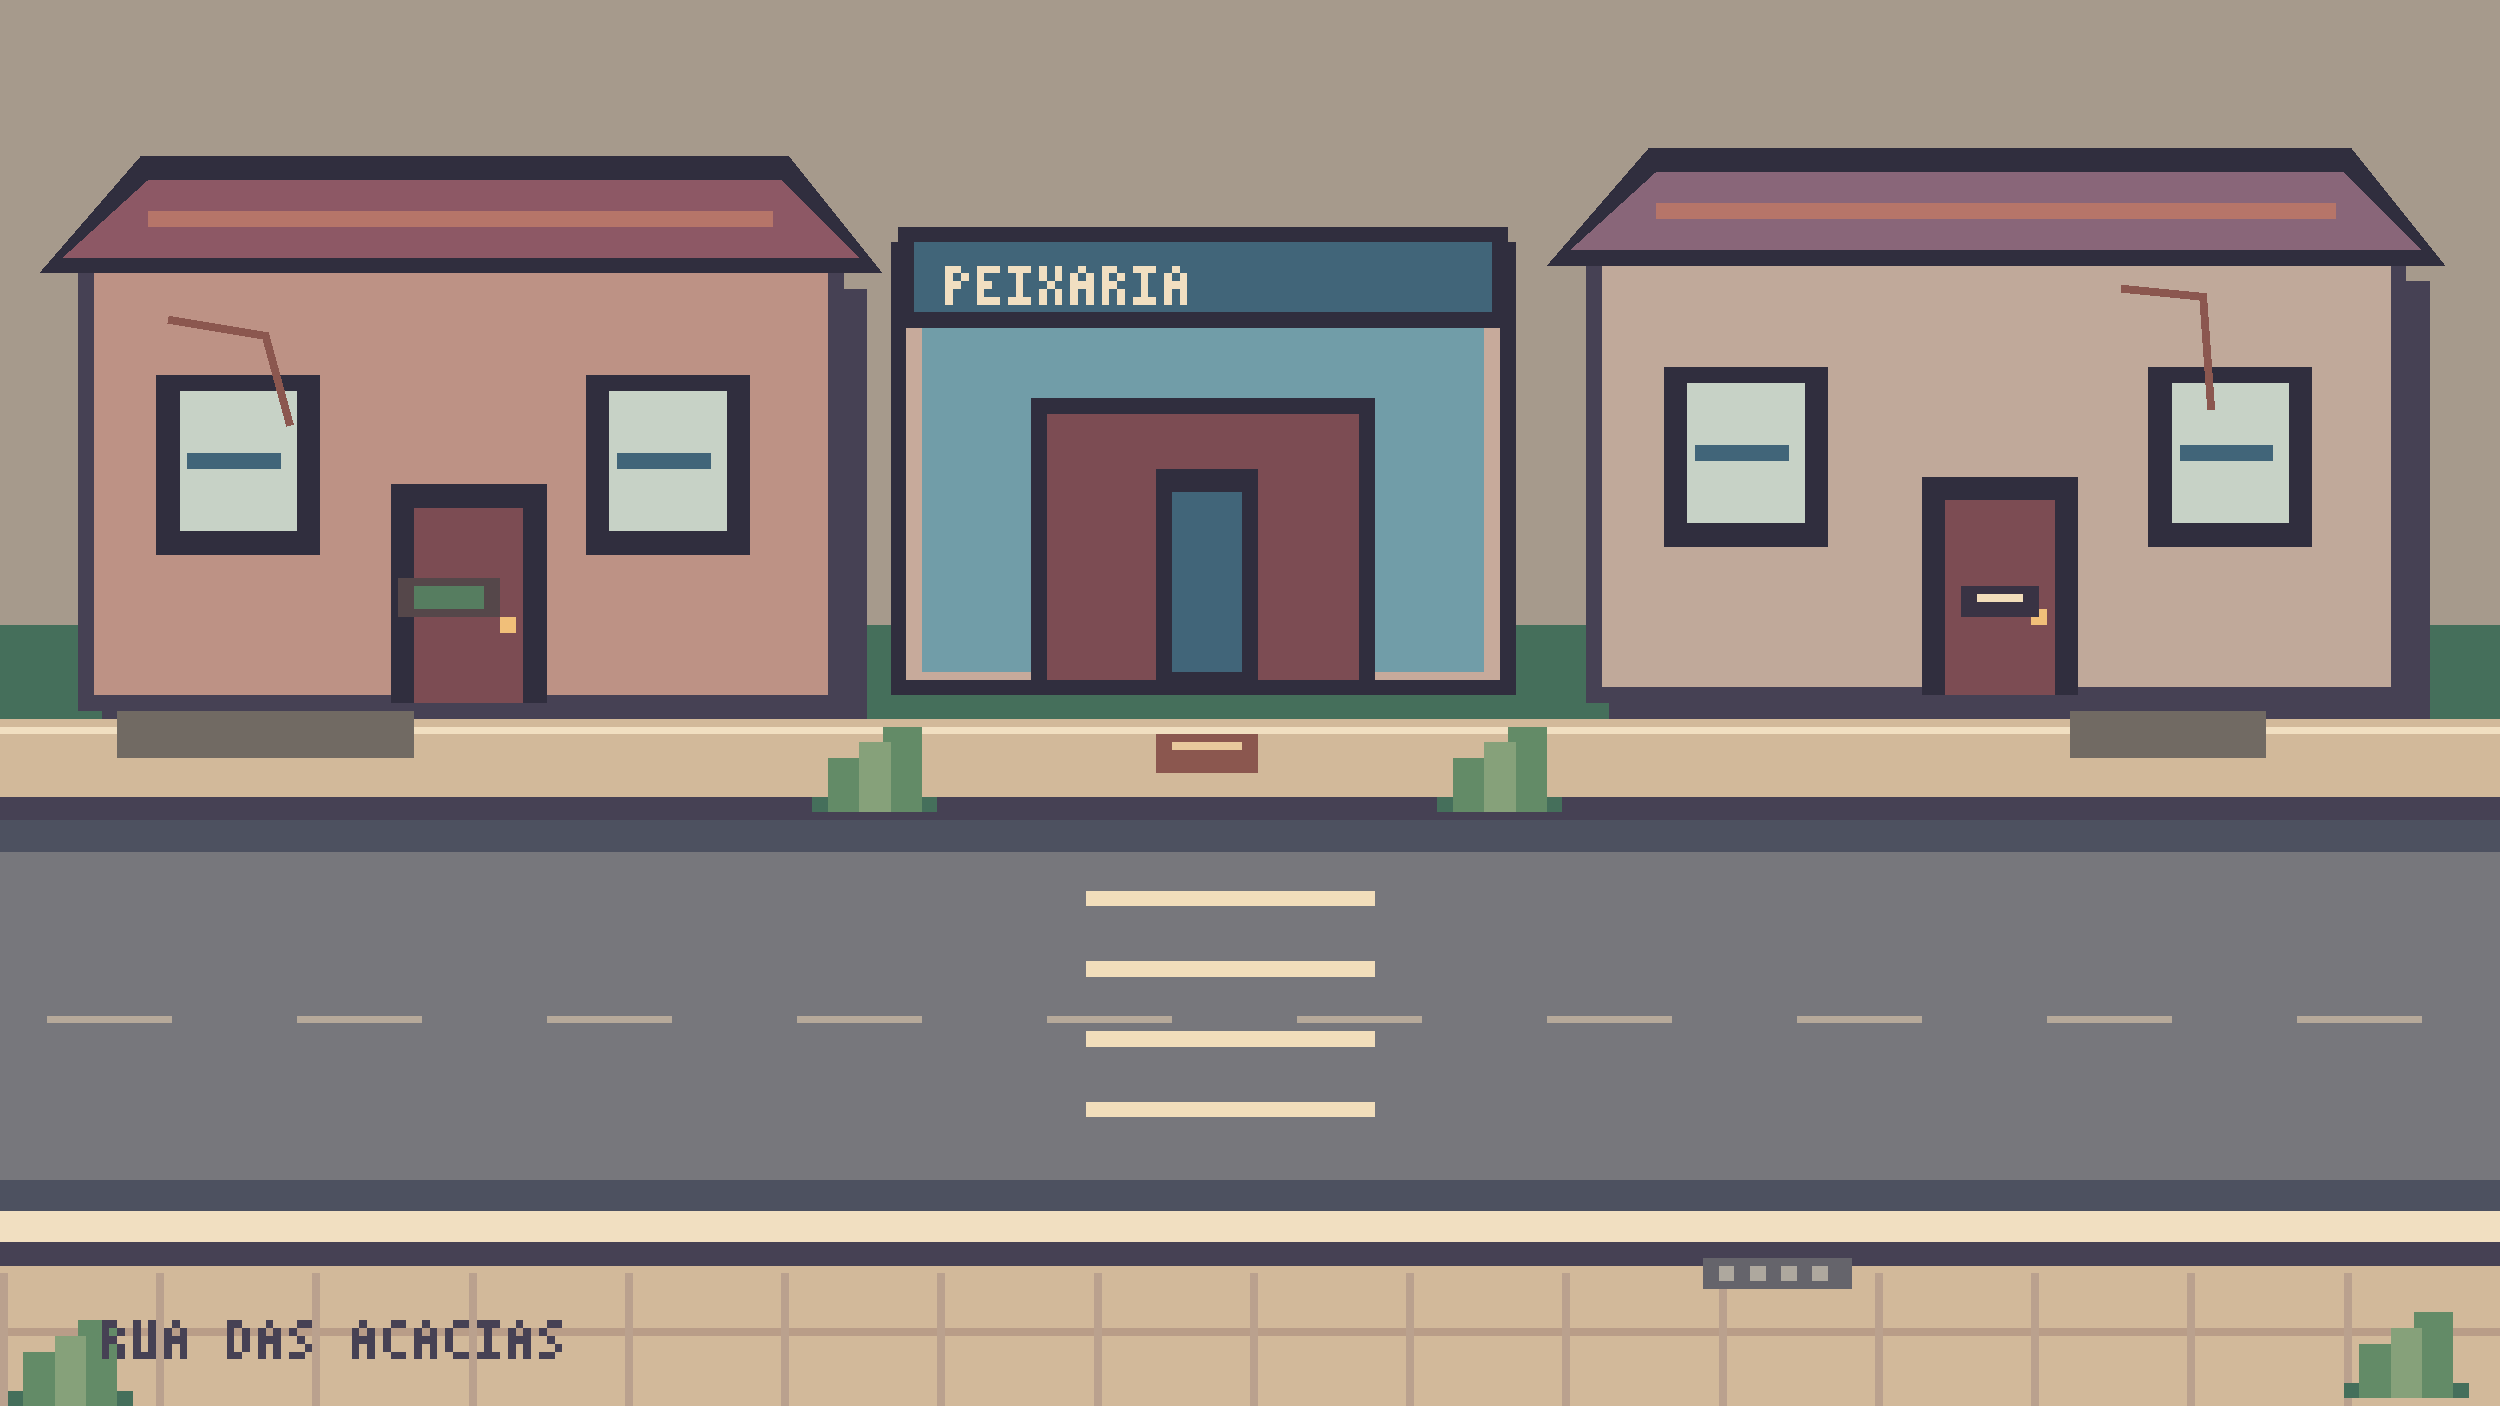
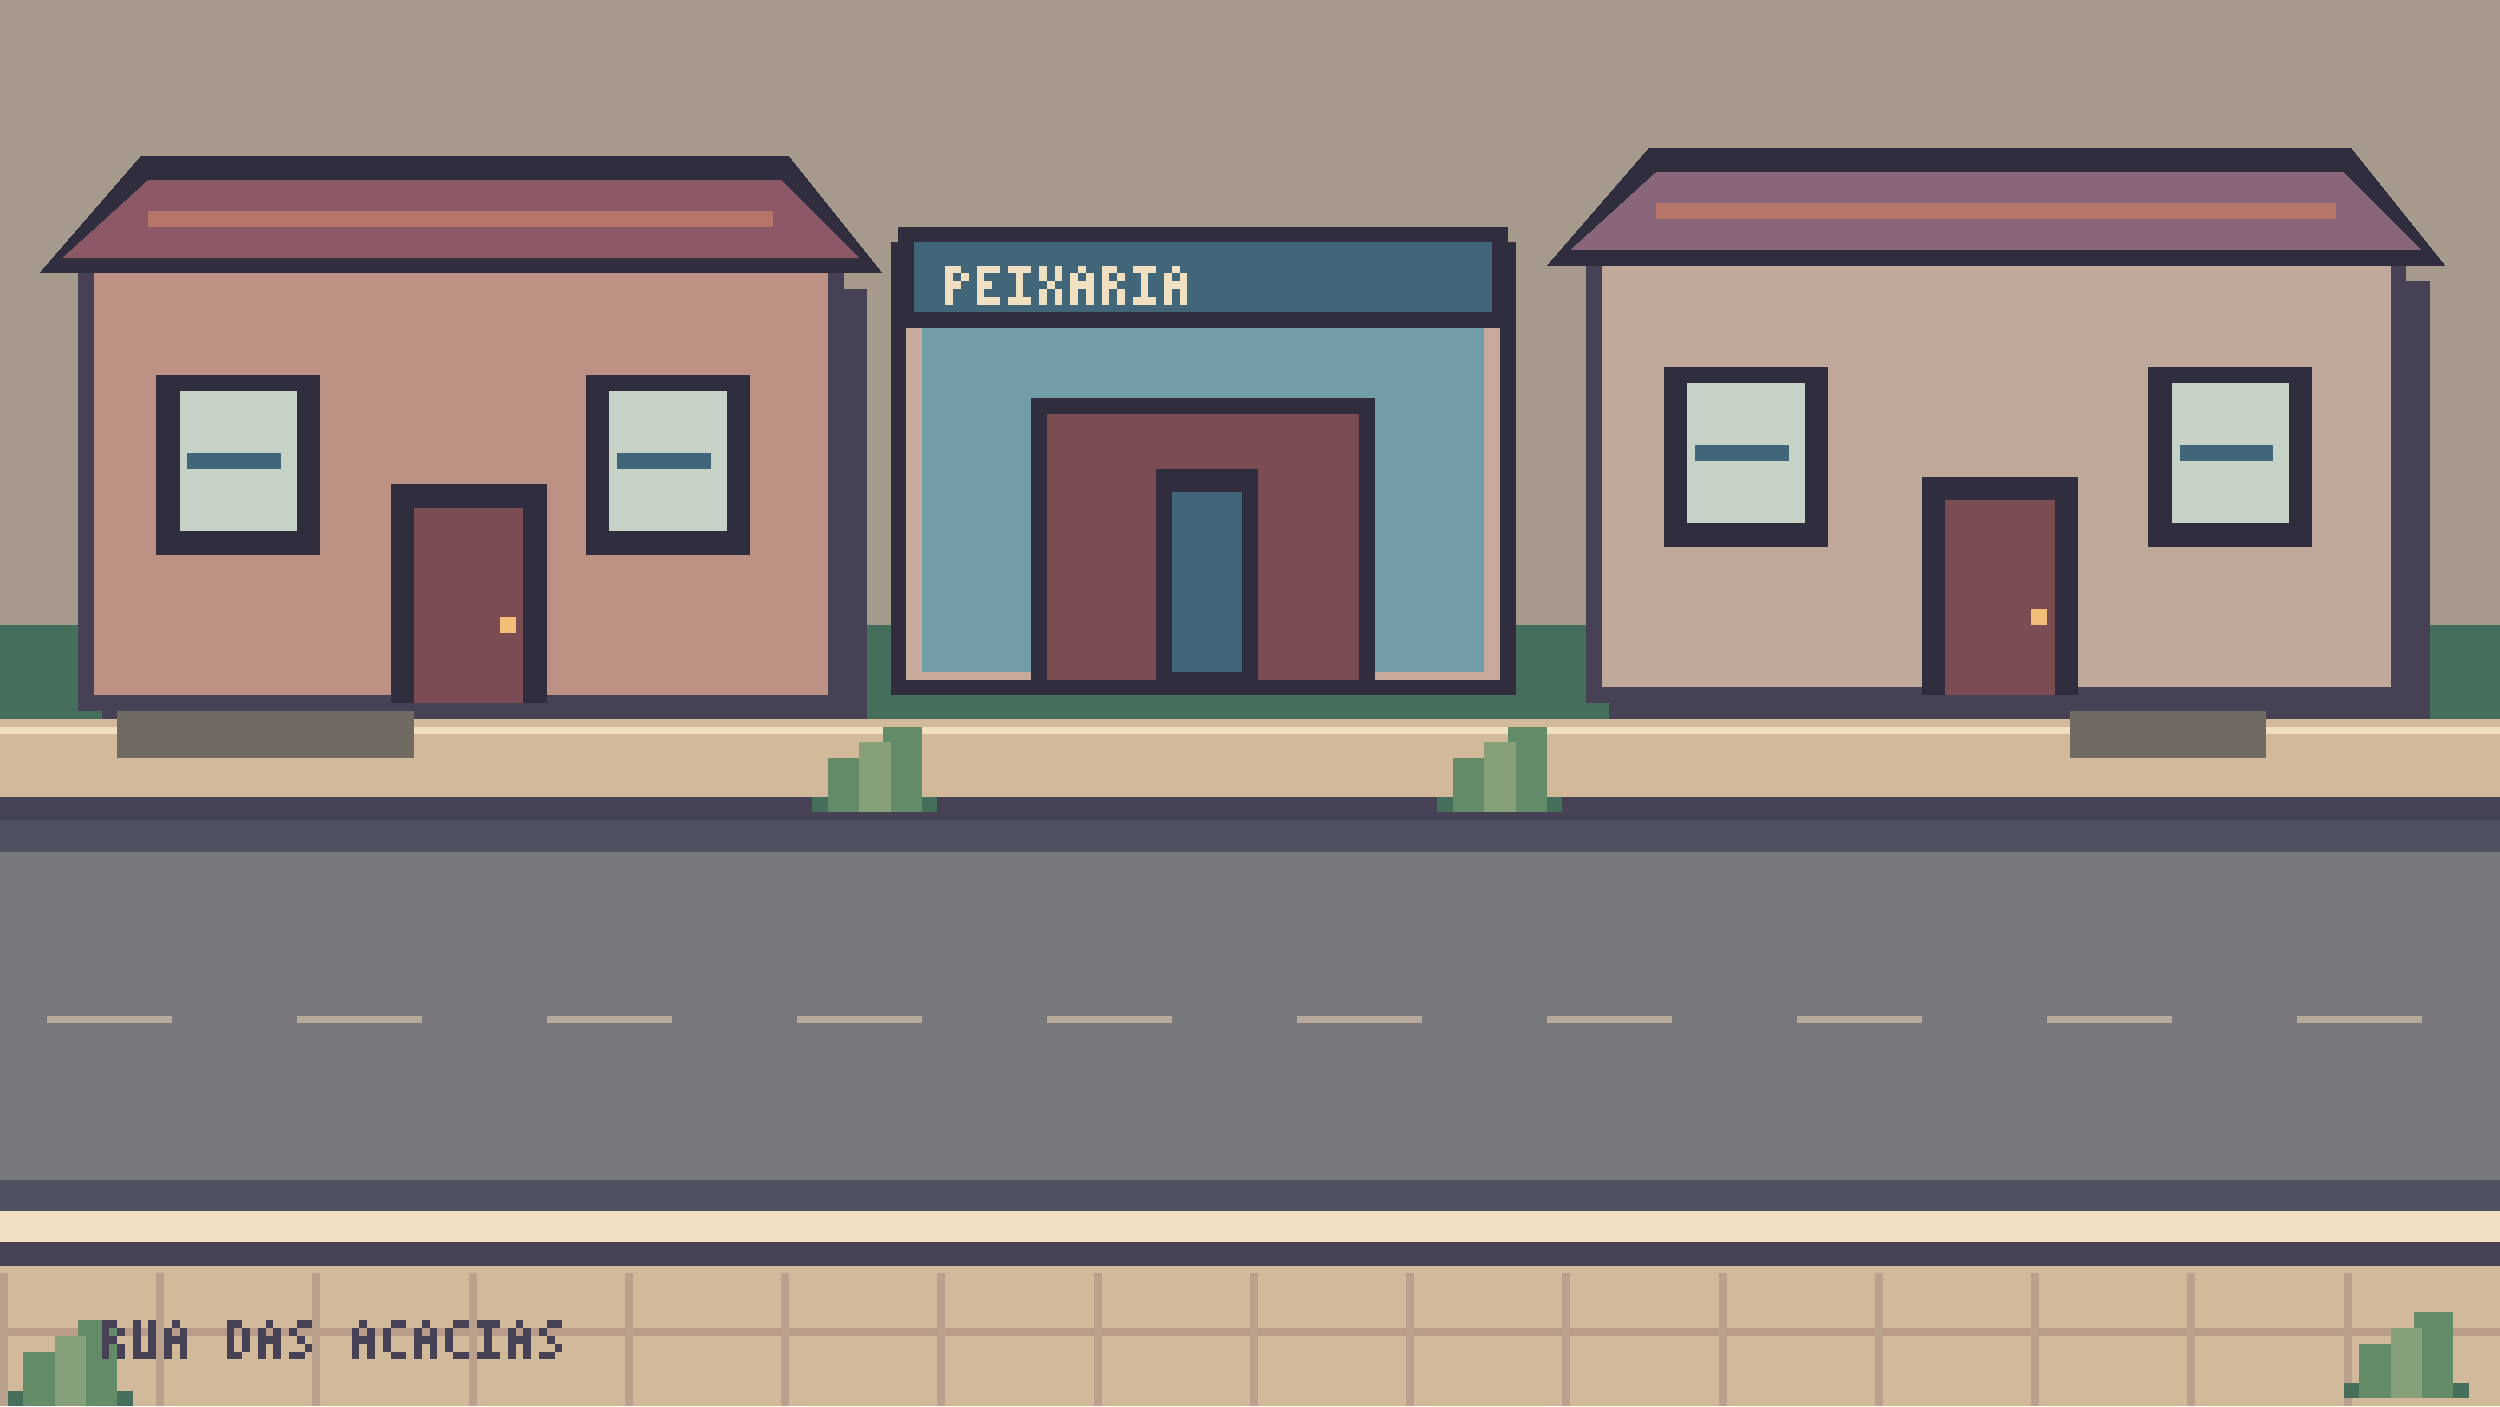
<svg xmlns="http://www.w3.org/2000/svg" width="960" height="540" viewBox="0 0 320 180" shape-rendering="crispEdges">
  <rect x="0" y="0" width="320" height="180" fill="#bfa287" />
  <rect x="0" y="0" width="320" height="105" fill="#a69a8c" />
  <rect x="0" y="80" width="320" height="20" fill="#456f5b" />
  <rect x="13" y="37" width="98" height="62" fill="#464154" />
  <rect x="10" y="33" width="98" height="58" fill="#464154" />
  <rect x="12" y="35" width="94" height="54" fill="#bd9285" />
  <polygon points="5,35 18,20 101,20 113,35" fill="#302e3e" />
  <polygon points="8,33 19,23 100,23 110,33" fill="#8d5865" />
  <rect x="19" y="27" width="80" height="2" fill="#b67569" />
  <rect x="20" y="48" width="21" height="23" fill="#302e3e" />
  <rect x="23" y="50" width="15" height="18" fill="#c7d2c6" />
  <rect x="75" y="48" width="21" height="23" fill="#302e3e" />
  <rect x="78" y="50" width="15" height="18" fill="#c7d2c6" />
  <rect x="24" y="58" width="12" height="2" fill="#416579" />
  <rect x="79" y="58" width="12" height="2" fill="#416579" />
  <rect x="50" y="62" width="20" height="28" fill="#302e3e" />
  <rect x="53" y="65" width="14" height="25" fill="#7c4c53" />
  <rect x="64" y="79" width="2" height="2" fill="#f1bf79" />
  <rect x="206" y="36" width="105" height="62" fill="#464154" />
  <rect x="203" y="32" width="105" height="58" fill="#464154" />
  <rect x="205" y="34" width="101" height="54" fill="#c0a99a" />
  <polygon points="198,34 211,19 301,19 313,34" fill="#302e3e" />
  <polygon points="201,32 212,22 300,22 310,32" fill="#896679" />
  <rect x="212" y="26" width="87" height="2" fill="#b67569" />
  <rect x="213" y="47" width="21" height="23" fill="#302e3e" />
  <rect x="216" y="49" width="15" height="18" fill="#c7d2c6" />
  <rect x="275" y="47" width="21" height="23" fill="#302e3e" />
  <rect x="278" y="49" width="15" height="18" fill="#c7d2c6" />
  <rect x="217" y="57" width="12" height="2" fill="#416579" />
  <rect x="279" y="57" width="12" height="2" fill="#416579" />
  <rect x="246" y="61" width="20" height="28" fill="#302e3e" />
  <rect x="249" y="64" width="14" height="25" fill="#7c4c53" />
  <rect x="260" y="78" width="2" height="2" fill="#f1bf79" />
  <rect x="114" y="31" width="80" height="58" fill="#302e3e" />
  <rect x="116" y="33" width="76" height="54" fill="#c7aa9b" />
  <rect x="118" y="35" width="72" height="51" fill="#719da8" />
  <rect x="115" y="29" width="78" height="13" fill="#302e3e" />
  <rect x="117" y="31" width="74" height="9" fill="#416579" />
  <rect x="121" y="34" width="1" height="1" fill="#f1dfc1" />
  <rect x="122" y="34" width="1" height="1" fill="#f1dfc1" />
  <rect x="121" y="35" width="1" height="1" fill="#f1dfc1" />
  <rect x="123" y="35" width="1" height="1" fill="#f1dfc1" />
  <rect x="121" y="36" width="1" height="1" fill="#f1dfc1" />
  <rect x="122" y="36" width="1" height="1" fill="#f1dfc1" />
  <rect x="121" y="37" width="1" height="1" fill="#f1dfc1" />
  <rect x="121" y="38" width="1" height="1" fill="#f1dfc1" />
  <rect x="125" y="34" width="1" height="1" fill="#f1dfc1" />
  <rect x="126" y="34" width="1" height="1" fill="#f1dfc1" />
  <rect x="127" y="34" width="1" height="1" fill="#f1dfc1" />
  <rect x="125" y="35" width="1" height="1" fill="#f1dfc1" />
  <rect x="125" y="36" width="1" height="1" fill="#f1dfc1" />
  <rect x="126" y="36" width="1" height="1" fill="#f1dfc1" />
  <rect x="125" y="37" width="1" height="1" fill="#f1dfc1" />
  <rect x="125" y="38" width="1" height="1" fill="#f1dfc1" />
  <rect x="126" y="38" width="1" height="1" fill="#f1dfc1" />
  <rect x="127" y="38" width="1" height="1" fill="#f1dfc1" />
  <rect x="129" y="34" width="1" height="1" fill="#f1dfc1" />
  <rect x="130" y="34" width="1" height="1" fill="#f1dfc1" />
  <rect x="131" y="34" width="1" height="1" fill="#f1dfc1" />
  <rect x="130" y="35" width="1" height="1" fill="#f1dfc1" />
  <rect x="130" y="36" width="1" height="1" fill="#f1dfc1" />
  <rect x="130" y="37" width="1" height="1" fill="#f1dfc1" />
  <rect x="129" y="38" width="1" height="1" fill="#f1dfc1" />
  <rect x="130" y="38" width="1" height="1" fill="#f1dfc1" />
  <rect x="131" y="38" width="1" height="1" fill="#f1dfc1" />
  <rect x="133" y="34" width="1" height="1" fill="#f1dfc1" />
  <rect x="135" y="34" width="1" height="1" fill="#f1dfc1" />
  <rect x="133" y="35" width="1" height="1" fill="#f1dfc1" />
  <rect x="135" y="35" width="1" height="1" fill="#f1dfc1" />
  <rect x="134" y="36" width="1" height="1" fill="#f1dfc1" />
  <rect x="133" y="37" width="1" height="1" fill="#f1dfc1" />
  <rect x="135" y="37" width="1" height="1" fill="#f1dfc1" />
  <rect x="133" y="38" width="1" height="1" fill="#f1dfc1" />
  <rect x="135" y="38" width="1" height="1" fill="#f1dfc1" />
  <rect x="138" y="34" width="1" height="1" fill="#f1dfc1" />
  <rect x="137" y="35" width="1" height="1" fill="#f1dfc1" />
  <rect x="139" y="35" width="1" height="1" fill="#f1dfc1" />
  <rect x="137" y="36" width="1" height="1" fill="#f1dfc1" />
  <rect x="138" y="36" width="1" height="1" fill="#f1dfc1" />
  <rect x="139" y="36" width="1" height="1" fill="#f1dfc1" />
  <rect x="137" y="37" width="1" height="1" fill="#f1dfc1" />
  <rect x="139" y="37" width="1" height="1" fill="#f1dfc1" />
  <rect x="137" y="38" width="1" height="1" fill="#f1dfc1" />
  <rect x="139" y="38" width="1" height="1" fill="#f1dfc1" />
  <rect x="141" y="34" width="1" height="1" fill="#f1dfc1" />
  <rect x="142" y="34" width="1" height="1" fill="#f1dfc1" />
  <rect x="141" y="35" width="1" height="1" fill="#f1dfc1" />
  <rect x="143" y="35" width="1" height="1" fill="#f1dfc1" />
  <rect x="141" y="36" width="1" height="1" fill="#f1dfc1" />
  <rect x="142" y="36" width="1" height="1" fill="#f1dfc1" />
  <rect x="141" y="37" width="1" height="1" fill="#f1dfc1" />
  <rect x="143" y="37" width="1" height="1" fill="#f1dfc1" />
  <rect x="141" y="38" width="1" height="1" fill="#f1dfc1" />
  <rect x="143" y="38" width="1" height="1" fill="#f1dfc1" />
  <rect x="145" y="34" width="1" height="1" fill="#f1dfc1" />
  <rect x="146" y="34" width="1" height="1" fill="#f1dfc1" />
  <rect x="147" y="34" width="1" height="1" fill="#f1dfc1" />
  <rect x="146" y="35" width="1" height="1" fill="#f1dfc1" />
  <rect x="146" y="36" width="1" height="1" fill="#f1dfc1" />
  <rect x="146" y="37" width="1" height="1" fill="#f1dfc1" />
  <rect x="145" y="38" width="1" height="1" fill="#f1dfc1" />
  <rect x="146" y="38" width="1" height="1" fill="#f1dfc1" />
  <rect x="147" y="38" width="1" height="1" fill="#f1dfc1" />
  <rect x="150" y="34" width="1" height="1" fill="#f1dfc1" />
  <rect x="149" y="35" width="1" height="1" fill="#f1dfc1" />
  <rect x="151" y="35" width="1" height="1" fill="#f1dfc1" />
  <rect x="149" y="36" width="1" height="1" fill="#f1dfc1" />
  <rect x="150" y="36" width="1" height="1" fill="#f1dfc1" />
  <rect x="151" y="36" width="1" height="1" fill="#f1dfc1" />
  <rect x="149" y="37" width="1" height="1" fill="#f1dfc1" />
  <rect x="151" y="37" width="1" height="1" fill="#f1dfc1" />
  <rect x="149" y="38" width="1" height="1" fill="#f1dfc1" />
  <rect x="151" y="38" width="1" height="1" fill="#f1dfc1" />
  <rect x="132" y="51" width="44" height="38" fill="#302e3e" />
  <rect x="134" y="53" width="40" height="34" fill="#7c4c53" />
  <rect x="148" y="60" width="13" height="27" fill="#302e3e" />
  <rect x="150" y="63" width="9" height="23" fill="#416579" />
  <rect x="0" y="92" width="320" height="13" fill="#d2b99a" />
  <rect x="0" y="93" width="320" height="1" fill="#f1dfc1" />
  <rect x="0" y="102" width="320" height="3" fill="#464154" />
  <rect x="0" y="105" width="320" height="50" fill="#4d5160" />
  <rect x="0" y="109" width="320" height="42" fill="#77777c" />
  <rect x="6" y="130" width="16" height="1" fill="#b6a99a" />
  <rect x="38" y="130" width="16" height="1" fill="#b6a99a" />
  <rect x="70" y="130" width="16" height="1" fill="#b6a99a" />
  <rect x="102" y="130" width="16" height="1" fill="#b6a99a" />
  <rect x="134" y="130" width="16" height="1" fill="#b6a99a" />
  <rect x="166" y="130" width="16" height="1" fill="#b6a99a" />
  <rect x="198" y="130" width="16" height="1" fill="#b6a99a" />
  <rect x="230" y="130" width="16" height="1" fill="#b6a99a" />
  <rect x="262" y="130" width="16" height="1" fill="#b6a99a" />
  <rect x="294" y="130" width="16" height="1" fill="#b6a99a" />
  <rect x="0" y="155" width="320" height="4" fill="#f1dfc1" />
  <rect x="0" y="159" width="320" height="3" fill="#464154" />
  <rect x="0" y="162" width="320" height="18" fill="#d2b99a" />
  <rect x="0" y="170" width="320" height="1" fill="#b99d88" />
  <rect x="0" y="163" width="1" height="17" fill="#baa18e" />
  <rect x="20" y="163" width="1" height="17" fill="#baa18e" />
  <rect x="40" y="163" width="1" height="17" fill="#baa18e" />
  <rect x="60" y="163" width="1" height="17" fill="#baa18e" />
  <rect x="80" y="163" width="1" height="17" fill="#baa18e" />
  <rect x="100" y="163" width="1" height="17" fill="#baa18e" />
  <rect x="120" y="163" width="1" height="17" fill="#baa18e" />
  <rect x="140" y="163" width="1" height="17" fill="#baa18e" />
  <rect x="160" y="163" width="1" height="17" fill="#baa18e" />
  <rect x="180" y="163" width="1" height="17" fill="#baa18e" />
  <rect x="200" y="163" width="1" height="17" fill="#baa18e" />
  <rect x="220" y="163" width="1" height="17" fill="#baa18e" />
  <rect x="240" y="163" width="1" height="17" fill="#baa18e" />
  <rect x="260" y="163" width="1" height="17" fill="#baa18e" />
  <rect x="280" y="163" width="1" height="17" fill="#baa18e" />
  <rect x="300" y="163" width="1" height="17" fill="#baa18e" />
  <rect x="15" y="91" width="38" height="6" fill="#716a63" />
  <rect x="265" y="91" width="25" height="6" fill="#716a63" />
  <rect x="104" y="102" width="16" height="2" fill="#456f5b" />
  <rect x="106" y="97" width="5" height="7" fill="#638b67" />
  <rect x="113" y="93" width="5" height="11" fill="#638b67" />
  <rect x="110" y="95" width="4" height="9" fill="#86a17a" />
  <rect x="184" y="102" width="16" height="2" fill="#456f5b" />
  <rect x="186" y="97" width="5" height="7" fill="#638b67" />
  <rect x="193" y="93" width="5" height="11" fill="#638b67" />
  <rect x="190" y="95" width="4" height="9" fill="#86a17a" />
  <rect x="1" y="178" width="16" height="2" fill="#456f5b" />
  <rect x="3" y="173" width="5" height="7" fill="#638b67" />
  <rect x="10" y="169" width="5" height="11" fill="#638b67" />
  <rect x="7" y="171" width="4" height="9" fill="#86a17a" />
  <rect x="300" y="177" width="16" height="2" fill="#456f5b" />
  <rect x="302" y="172" width="5" height="7" fill="#638b67" />
  <rect x="309" y="168" width="5" height="11" fill="#638b67" />
  <rect x="306" y="170" width="4" height="9" fill="#86a17a" />
  <rect x="13" y="169" width="1" height="1" fill="#464154" />
  <rect x="14" y="169" width="1" height="1" fill="#464154" />
  <rect x="13" y="170" width="1" height="1" fill="#464154" />
  <rect x="15" y="170" width="1" height="1" fill="#464154" />
  <rect x="13" y="171" width="1" height="1" fill="#464154" />
  <rect x="14" y="171" width="1" height="1" fill="#464154" />
  <rect x="13" y="172" width="1" height="1" fill="#464154" />
  <rect x="15" y="172" width="1" height="1" fill="#464154" />
  <rect x="13" y="173" width="1" height="1" fill="#464154" />
  <rect x="15" y="173" width="1" height="1" fill="#464154" />
  <rect x="17" y="169" width="1" height="1" fill="#464154" />
  <rect x="19" y="169" width="1" height="1" fill="#464154" />
  <rect x="17" y="170" width="1" height="1" fill="#464154" />
  <rect x="19" y="170" width="1" height="1" fill="#464154" />
  <rect x="17" y="171" width="1" height="1" fill="#464154" />
  <rect x="19" y="171" width="1" height="1" fill="#464154" />
  <rect x="17" y="172" width="1" height="1" fill="#464154" />
  <rect x="19" y="172" width="1" height="1" fill="#464154" />
  <rect x="17" y="173" width="1" height="1" fill="#464154" />
  <rect x="18" y="173" width="1" height="1" fill="#464154" />
  <rect x="19" y="173" width="1" height="1" fill="#464154" />
  <rect x="22" y="169" width="1" height="1" fill="#464154" />
  <rect x="21" y="170" width="1" height="1" fill="#464154" />
  <rect x="23" y="170" width="1" height="1" fill="#464154" />
  <rect x="21" y="171" width="1" height="1" fill="#464154" />
  <rect x="22" y="171" width="1" height="1" fill="#464154" />
  <rect x="23" y="171" width="1" height="1" fill="#464154" />
  <rect x="21" y="172" width="1" height="1" fill="#464154" />
  <rect x="23" y="172" width="1" height="1" fill="#464154" />
  <rect x="21" y="173" width="1" height="1" fill="#464154" />
  <rect x="23" y="173" width="1" height="1" fill="#464154" />
  <rect x="29" y="169" width="1" height="1" fill="#464154" />
  <rect x="30" y="169" width="1" height="1" fill="#464154" />
  <rect x="29" y="170" width="1" height="1" fill="#464154" />
  <rect x="31" y="170" width="1" height="1" fill="#464154" />
  <rect x="29" y="171" width="1" height="1" fill="#464154" />
  <rect x="31" y="171" width="1" height="1" fill="#464154" />
  <rect x="29" y="172" width="1" height="1" fill="#464154" />
  <rect x="31" y="172" width="1" height="1" fill="#464154" />
  <rect x="29" y="173" width="1" height="1" fill="#464154" />
  <rect x="30" y="173" width="1" height="1" fill="#464154" />
  <rect x="34" y="169" width="1" height="1" fill="#464154" />
  <rect x="33" y="170" width="1" height="1" fill="#464154" />
  <rect x="35" y="170" width="1" height="1" fill="#464154" />
  <rect x="33" y="171" width="1" height="1" fill="#464154" />
  <rect x="34" y="171" width="1" height="1" fill="#464154" />
  <rect x="35" y="171" width="1" height="1" fill="#464154" />
  <rect x="33" y="172" width="1" height="1" fill="#464154" />
  <rect x="35" y="172" width="1" height="1" fill="#464154" />
  <rect x="33" y="173" width="1" height="1" fill="#464154" />
  <rect x="35" y="173" width="1" height="1" fill="#464154" />
  <rect x="38" y="169" width="1" height="1" fill="#464154" />
  <rect x="39" y="169" width="1" height="1" fill="#464154" />
  <rect x="37" y="170" width="1" height="1" fill="#464154" />
  <rect x="38" y="171" width="1" height="1" fill="#464154" />
  <rect x="39" y="172" width="1" height="1" fill="#464154" />
  <rect x="37" y="173" width="1" height="1" fill="#464154" />
  <rect x="38" y="173" width="1" height="1" fill="#464154" />
  <rect x="46" y="169" width="1" height="1" fill="#464154" />
  <rect x="45" y="170" width="1" height="1" fill="#464154" />
  <rect x="47" y="170" width="1" height="1" fill="#464154" />
  <rect x="45" y="171" width="1" height="1" fill="#464154" />
  <rect x="46" y="171" width="1" height="1" fill="#464154" />
  <rect x="47" y="171" width="1" height="1" fill="#464154" />
  <rect x="45" y="172" width="1" height="1" fill="#464154" />
  <rect x="47" y="172" width="1" height="1" fill="#464154" />
  <rect x="45" y="173" width="1" height="1" fill="#464154" />
  <rect x="47" y="173" width="1" height="1" fill="#464154" />
  <rect x="50" y="169" width="1" height="1" fill="#464154" />
  <rect x="51" y="169" width="1" height="1" fill="#464154" />
  <rect x="49" y="170" width="1" height="1" fill="#464154" />
  <rect x="49" y="171" width="1" height="1" fill="#464154" />
  <rect x="49" y="172" width="1" height="1" fill="#464154" />
  <rect x="50" y="173" width="1" height="1" fill="#464154" />
  <rect x="51" y="173" width="1" height="1" fill="#464154" />
  <rect x="54" y="169" width="1" height="1" fill="#464154" />
  <rect x="53" y="170" width="1" height="1" fill="#464154" />
  <rect x="55" y="170" width="1" height="1" fill="#464154" />
  <rect x="53" y="171" width="1" height="1" fill="#464154" />
  <rect x="54" y="171" width="1" height="1" fill="#464154" />
  <rect x="55" y="171" width="1" height="1" fill="#464154" />
  <rect x="53" y="172" width="1" height="1" fill="#464154" />
  <rect x="55" y="172" width="1" height="1" fill="#464154" />
  <rect x="53" y="173" width="1" height="1" fill="#464154" />
  <rect x="55" y="173" width="1" height="1" fill="#464154" />
  <rect x="58" y="169" width="1" height="1" fill="#464154" />
  <rect x="59" y="169" width="1" height="1" fill="#464154" />
  <rect x="57" y="170" width="1" height="1" fill="#464154" />
  <rect x="57" y="171" width="1" height="1" fill="#464154" />
  <rect x="57" y="172" width="1" height="1" fill="#464154" />
  <rect x="58" y="173" width="1" height="1" fill="#464154" />
  <rect x="59" y="173" width="1" height="1" fill="#464154" />
  <rect x="61" y="169" width="1" height="1" fill="#464154" />
  <rect x="62" y="169" width="1" height="1" fill="#464154" />
  <rect x="63" y="169" width="1" height="1" fill="#464154" />
  <rect x="62" y="170" width="1" height="1" fill="#464154" />
  <rect x="62" y="171" width="1" height="1" fill="#464154" />
  <rect x="62" y="172" width="1" height="1" fill="#464154" />
  <rect x="61" y="173" width="1" height="1" fill="#464154" />
  <rect x="62" y="173" width="1" height="1" fill="#464154" />
  <rect x="63" y="173" width="1" height="1" fill="#464154" />
  <rect x="66" y="169" width="1" height="1" fill="#464154" />
  <rect x="65" y="170" width="1" height="1" fill="#464154" />
  <rect x="67" y="170" width="1" height="1" fill="#464154" />
  <rect x="65" y="171" width="1" height="1" fill="#464154" />
  <rect x="66" y="171" width="1" height="1" fill="#464154" />
  <rect x="67" y="171" width="1" height="1" fill="#464154" />
  <rect x="65" y="172" width="1" height="1" fill="#464154" />
  <rect x="67" y="172" width="1" height="1" fill="#464154" />
  <rect x="65" y="173" width="1" height="1" fill="#464154" />
  <rect x="67" y="173" width="1" height="1" fill="#464154" />
  <rect x="70" y="169" width="1" height="1" fill="#464154" />
  <rect x="71" y="169" width="1" height="1" fill="#464154" />
  <rect x="69" y="170" width="1" height="1" fill="#464154" />
  <rect x="70" y="171" width="1" height="1" fill="#464154" />
  <rect x="71" y="172" width="1" height="1" fill="#464154" />
  <rect x="69" y="173" width="1" height="1" fill="#464154" />
  <rect x="70" y="173" width="1" height="1" fill="#464154" />
-   <rect x="139" y="114" width="37" height="2" fill="#f2debb" />
-   <rect x="139" y="123" width="37" height="2" fill="#f2debb" />
-   <rect x="139" y="132" width="37" height="2" fill="#f2debb" />
-   <rect x="139" y="141" width="37" height="2" fill="#f2debb" />
-   <rect x="218" y="161" width="19" height="4" fill="#65646b" />
-   <rect x="220" y="162" width="2" height="2" fill="#aea89e" />
-   <rect x="224" y="162" width="2" height="2" fill="#aea89e" />
-   <rect x="228" y="162" width="2" height="2" fill="#aea89e" />
-   <rect x="232" y="162" width="2" height="2" fill="#aea89e" />
-   <rect x="148" y="94" width="13" height="5" fill="#8b574f" />
-   <rect x="150" y="95" width="9" height="1" fill="#e8c99d" />
-   <rect x="51" y="74" width="13" height="5" fill="#55474a" />
-   <rect x="53" y="75" width="9" height="3" fill="#567d60" />
-   <rect x="251" y="75" width="10" height="4" fill="#393344" />
-   <rect x="253" y="76" width="6" height="1" fill="#f2debb" />
-   <path d="M22 41 L34 43 L37 54" fill="none" stroke="#8b574f" stroke-width="1" stroke-linecap="square" />
-   <path d="M272 37 L282 38 L283 52" fill="none" stroke="#8b574f" stroke-width="1" stroke-linecap="square" />
</svg>
